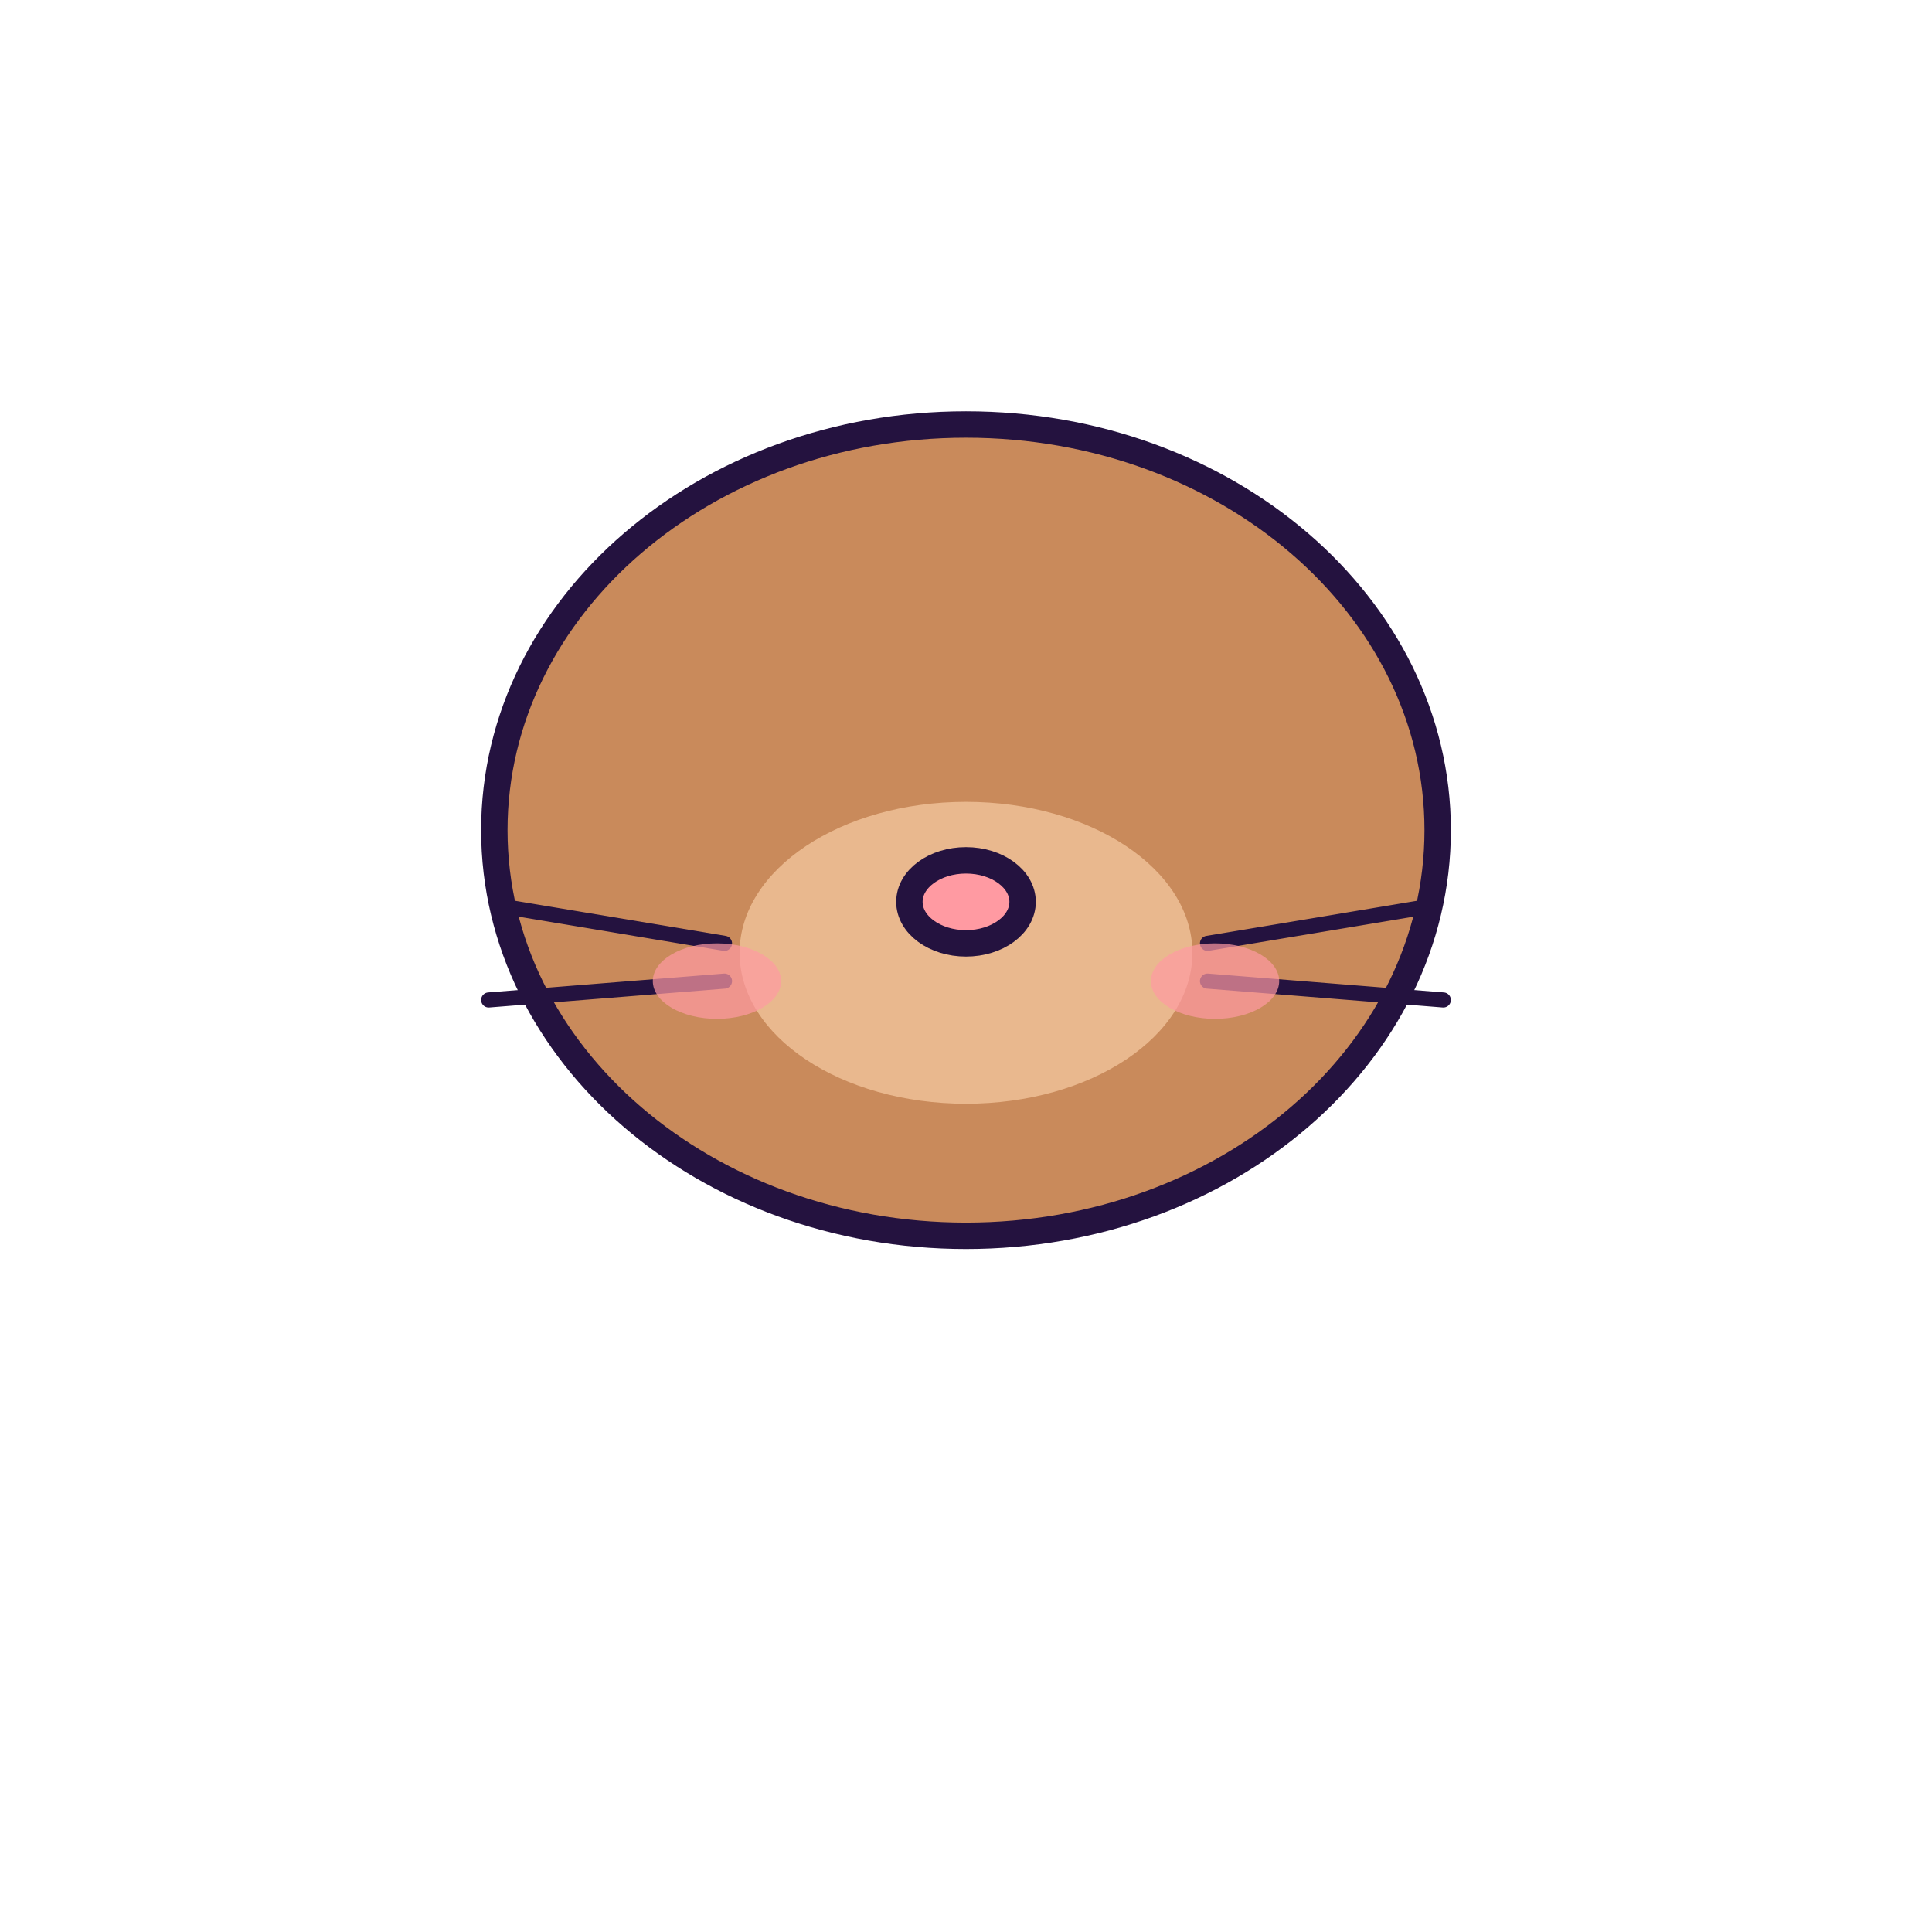
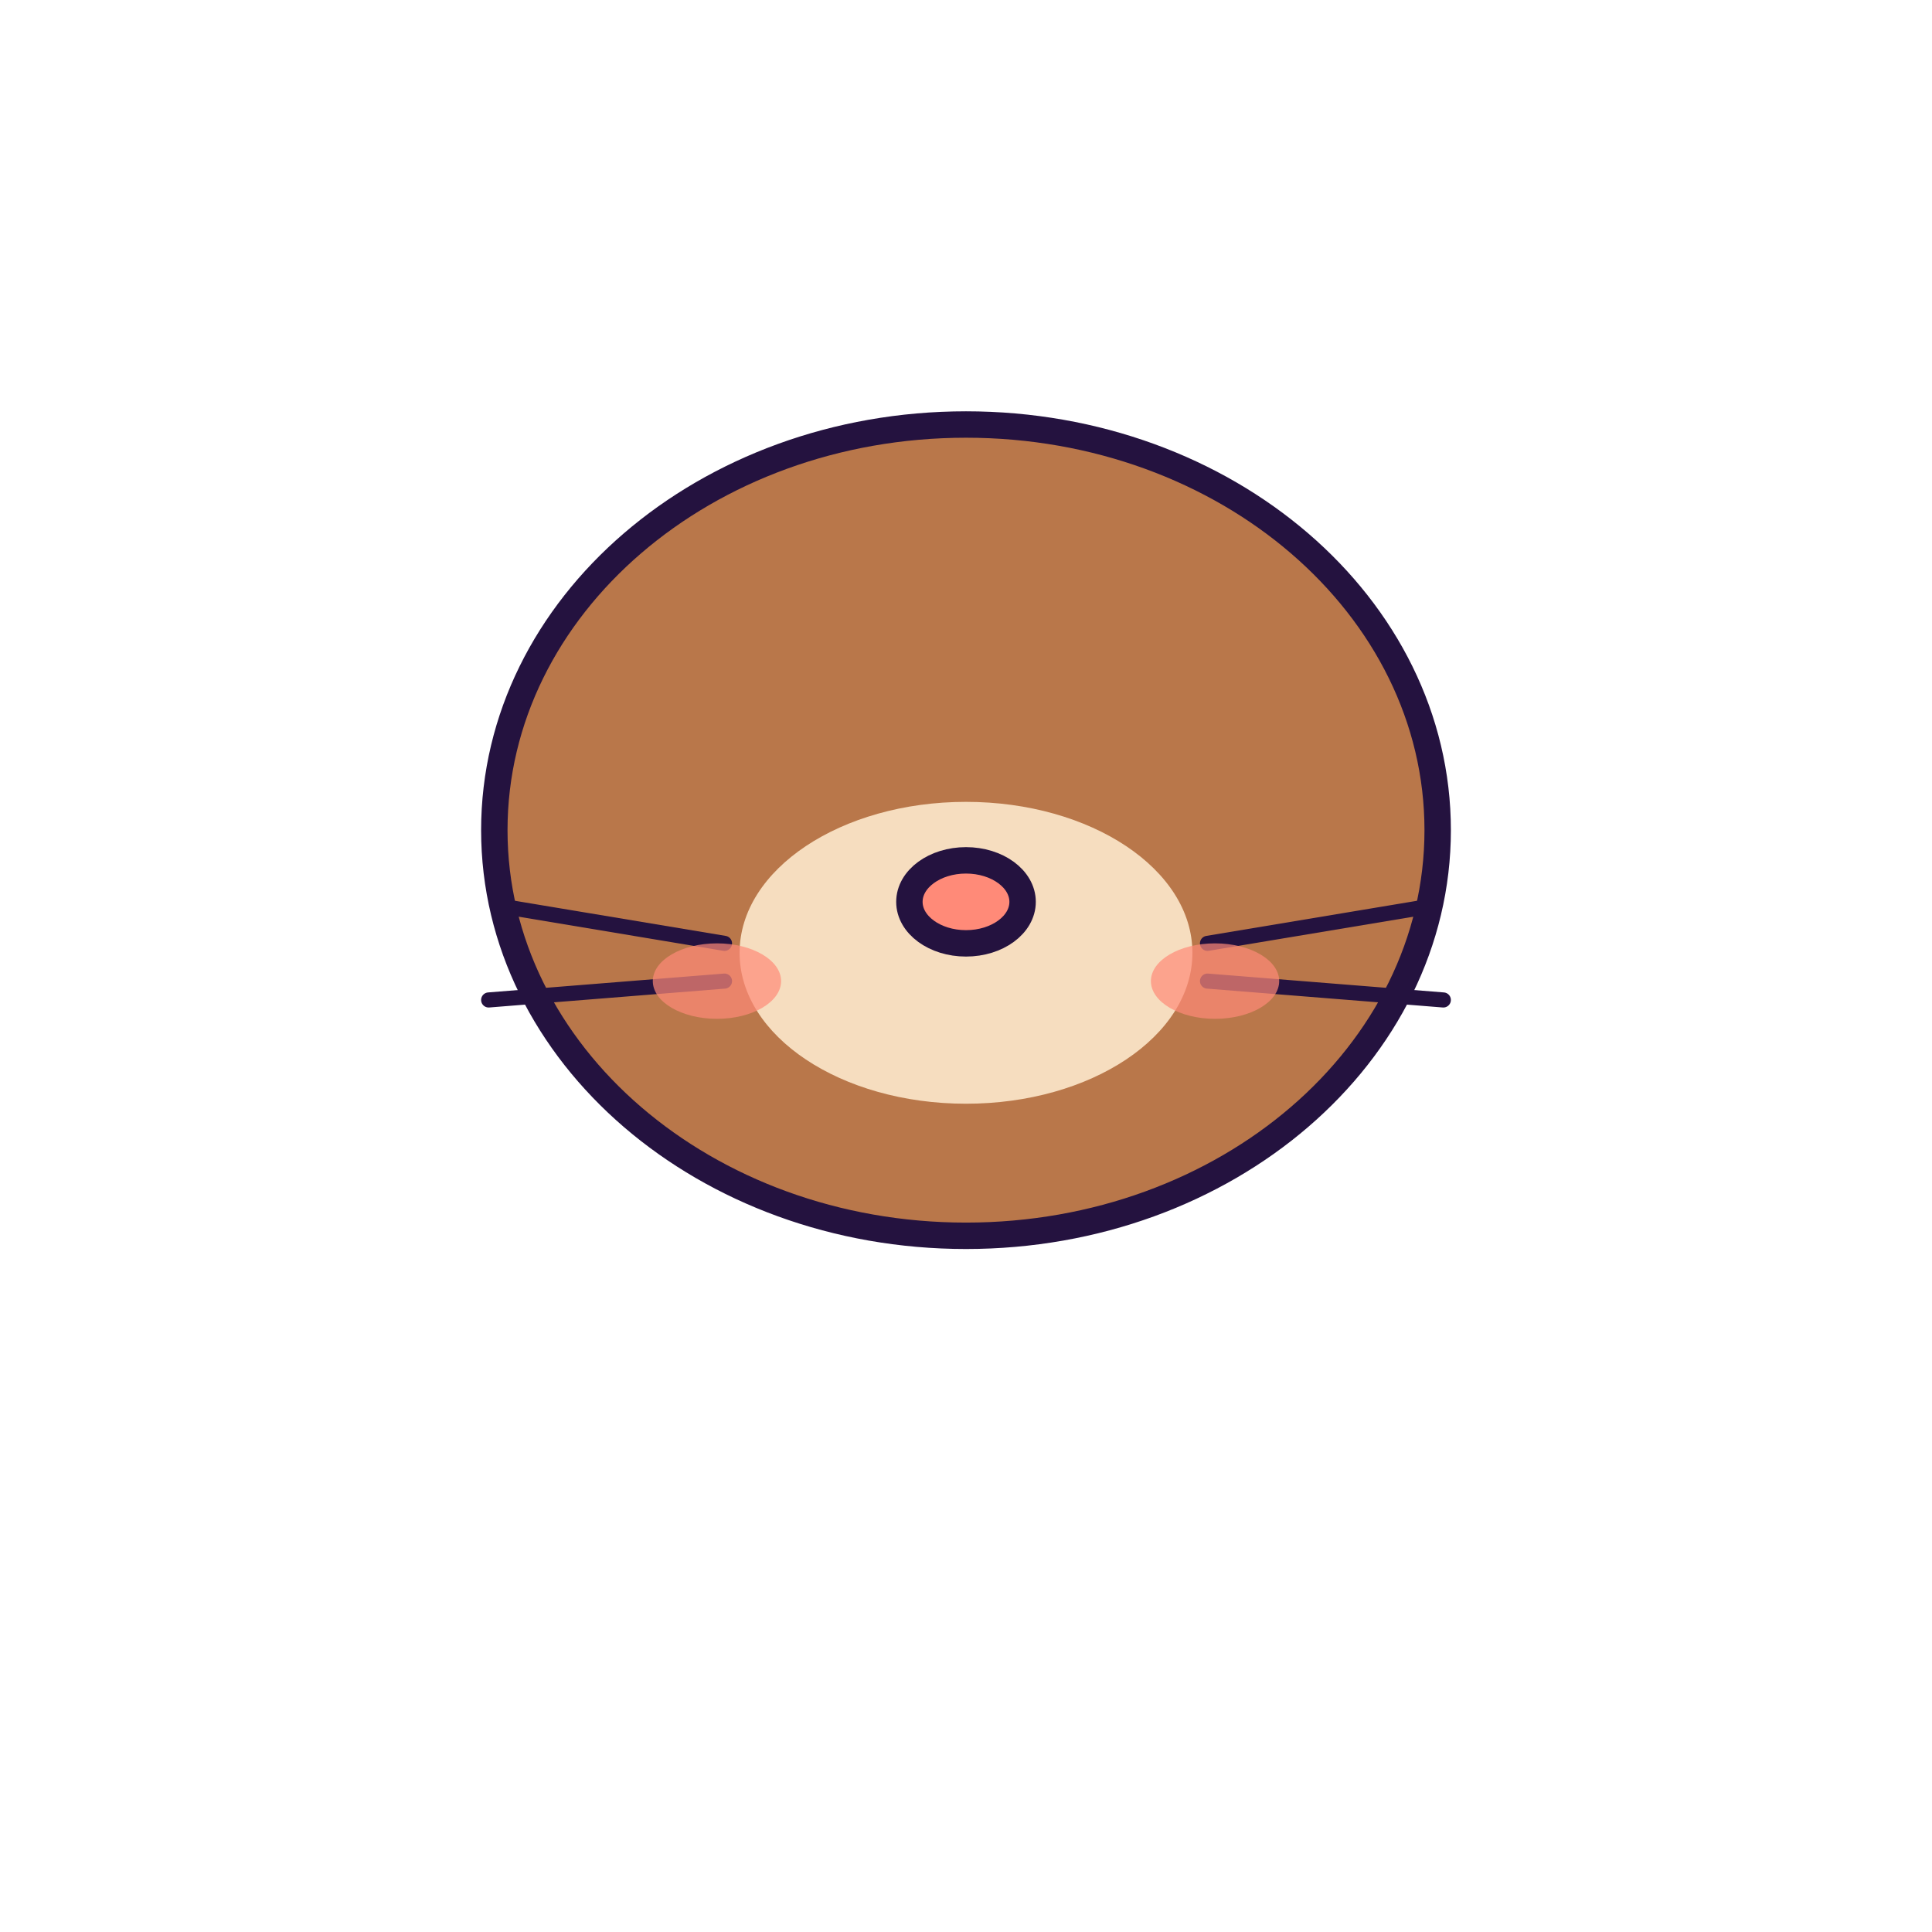
<svg xmlns="http://www.w3.org/2000/svg" width="1024" height="1024" viewBox="0 0 1024 1024">
-   <ellipse cx="512" cy="440" rx="250" ry="215" fill="#C98A5B" stroke="#24123F" stroke-width="14" stroke-linejoin="round" stroke-linecap="round" />
-   <ellipse cx="512" cy="505" rx="120" ry="80" fill="#E9B88E" />
-   <ellipse cx="512" cy="478" rx="30" ry="22" fill="#FF9AA2" stroke="#24123F" stroke-width="14" stroke-linejoin="round" stroke-linecap="round" />
+   <ellipse cx="512" cy="440" rx="250" ry="215" fill="#B9774A" stroke="#24123F" stroke-width="14" stroke-linejoin="round" stroke-linecap="round" />
+   <ellipse cx="512" cy="505" rx="120" ry="80" fill="#F6DDBF" />
+   <ellipse cx="512" cy="478" rx="30" ry="22" fill="#FF8A78" stroke="#24123F" stroke-width="14" stroke-linejoin="round" stroke-linecap="round" />
  <line x1="640" y1="500" x2="760" y2="480" stroke="#24123F" stroke-width="8" stroke-linecap="round" />
  <line x1="640" y1="520" x2="765" y2="530" stroke="#24123F" stroke-width="8" stroke-linecap="round" />
  <line x1="384" y1="500" x2="264" y2="480" stroke="#24123F" stroke-width="8" stroke-linecap="round" />
  <line x1="384" y1="520" x2="259" y2="530" stroke="#24123F" stroke-width="8" stroke-linecap="round" />
-   <ellipse cx="380" cy="520" rx="34" ry="20" fill="#FF9AA2" opacity="0.7" />
-   <ellipse cx="644" cy="520" rx="34" ry="20" fill="#FF9AA2" opacity="0.7" />
+   <ellipse cx="380" cy="520" rx="34" ry="20" fill="#FF8A78" opacity="0.7" />
+   <ellipse cx="644" cy="520" rx="34" ry="20" fill="#FF8A78" opacity="0.7" />
</svg>
